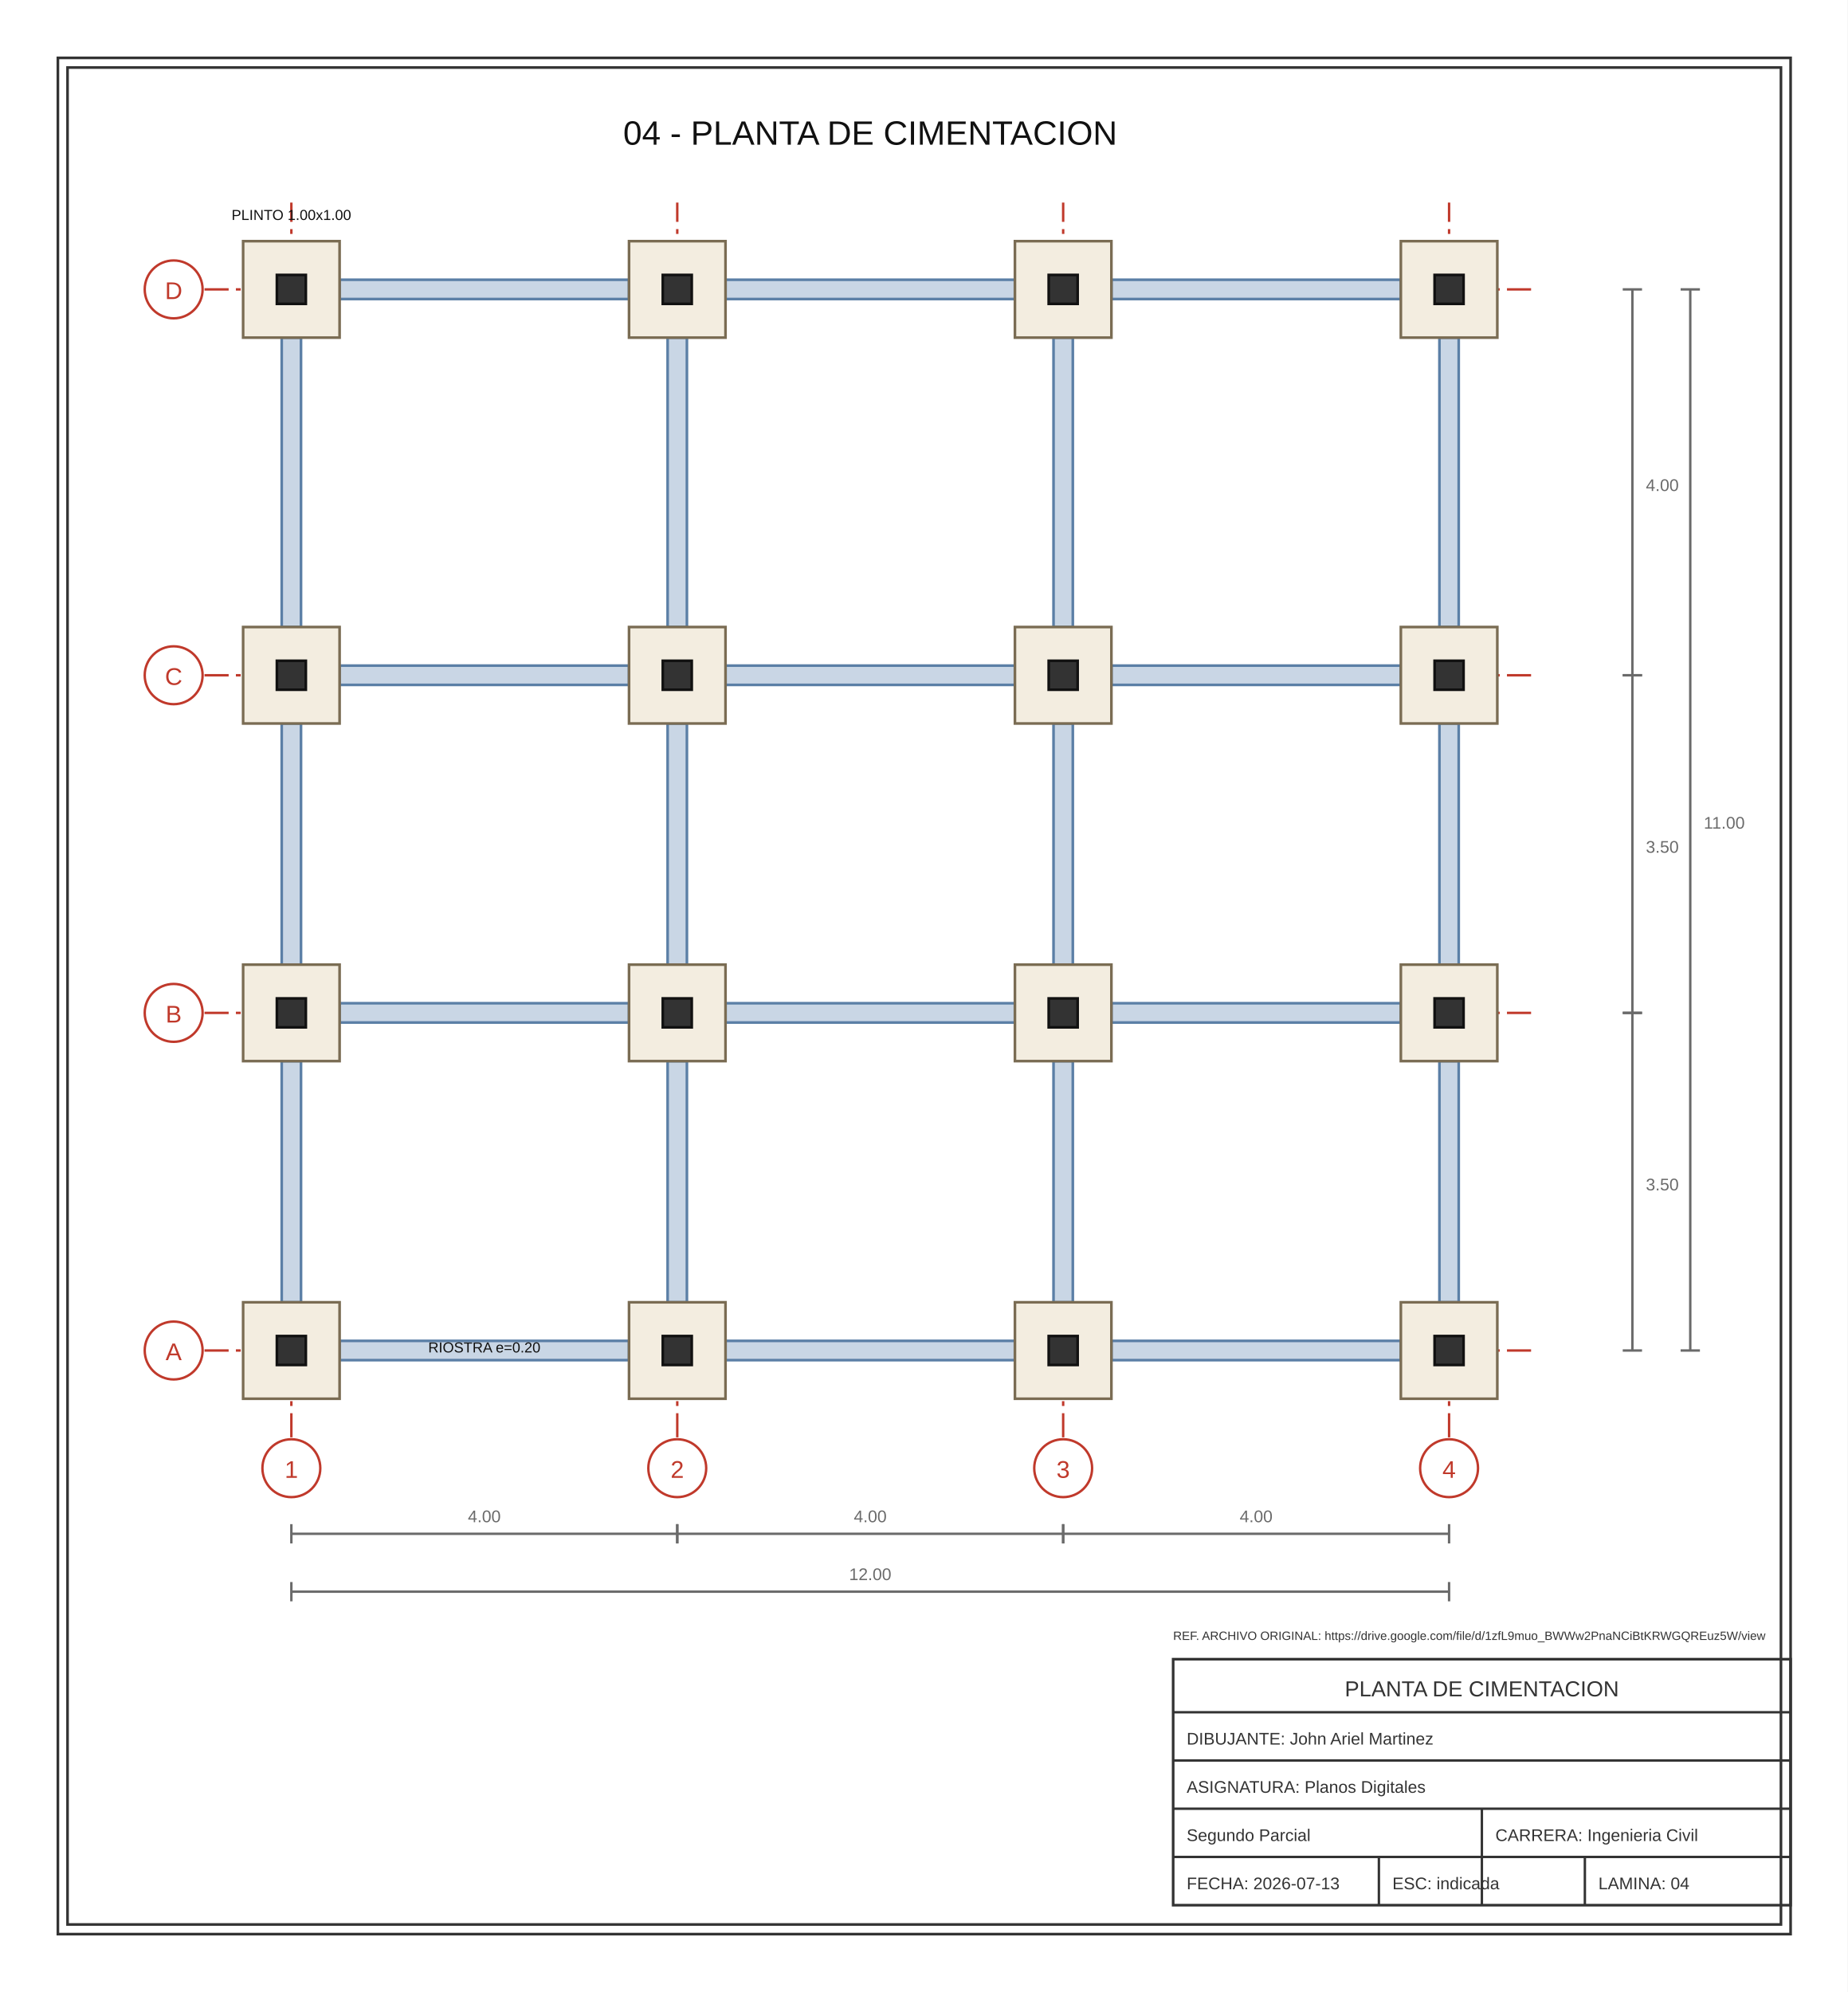
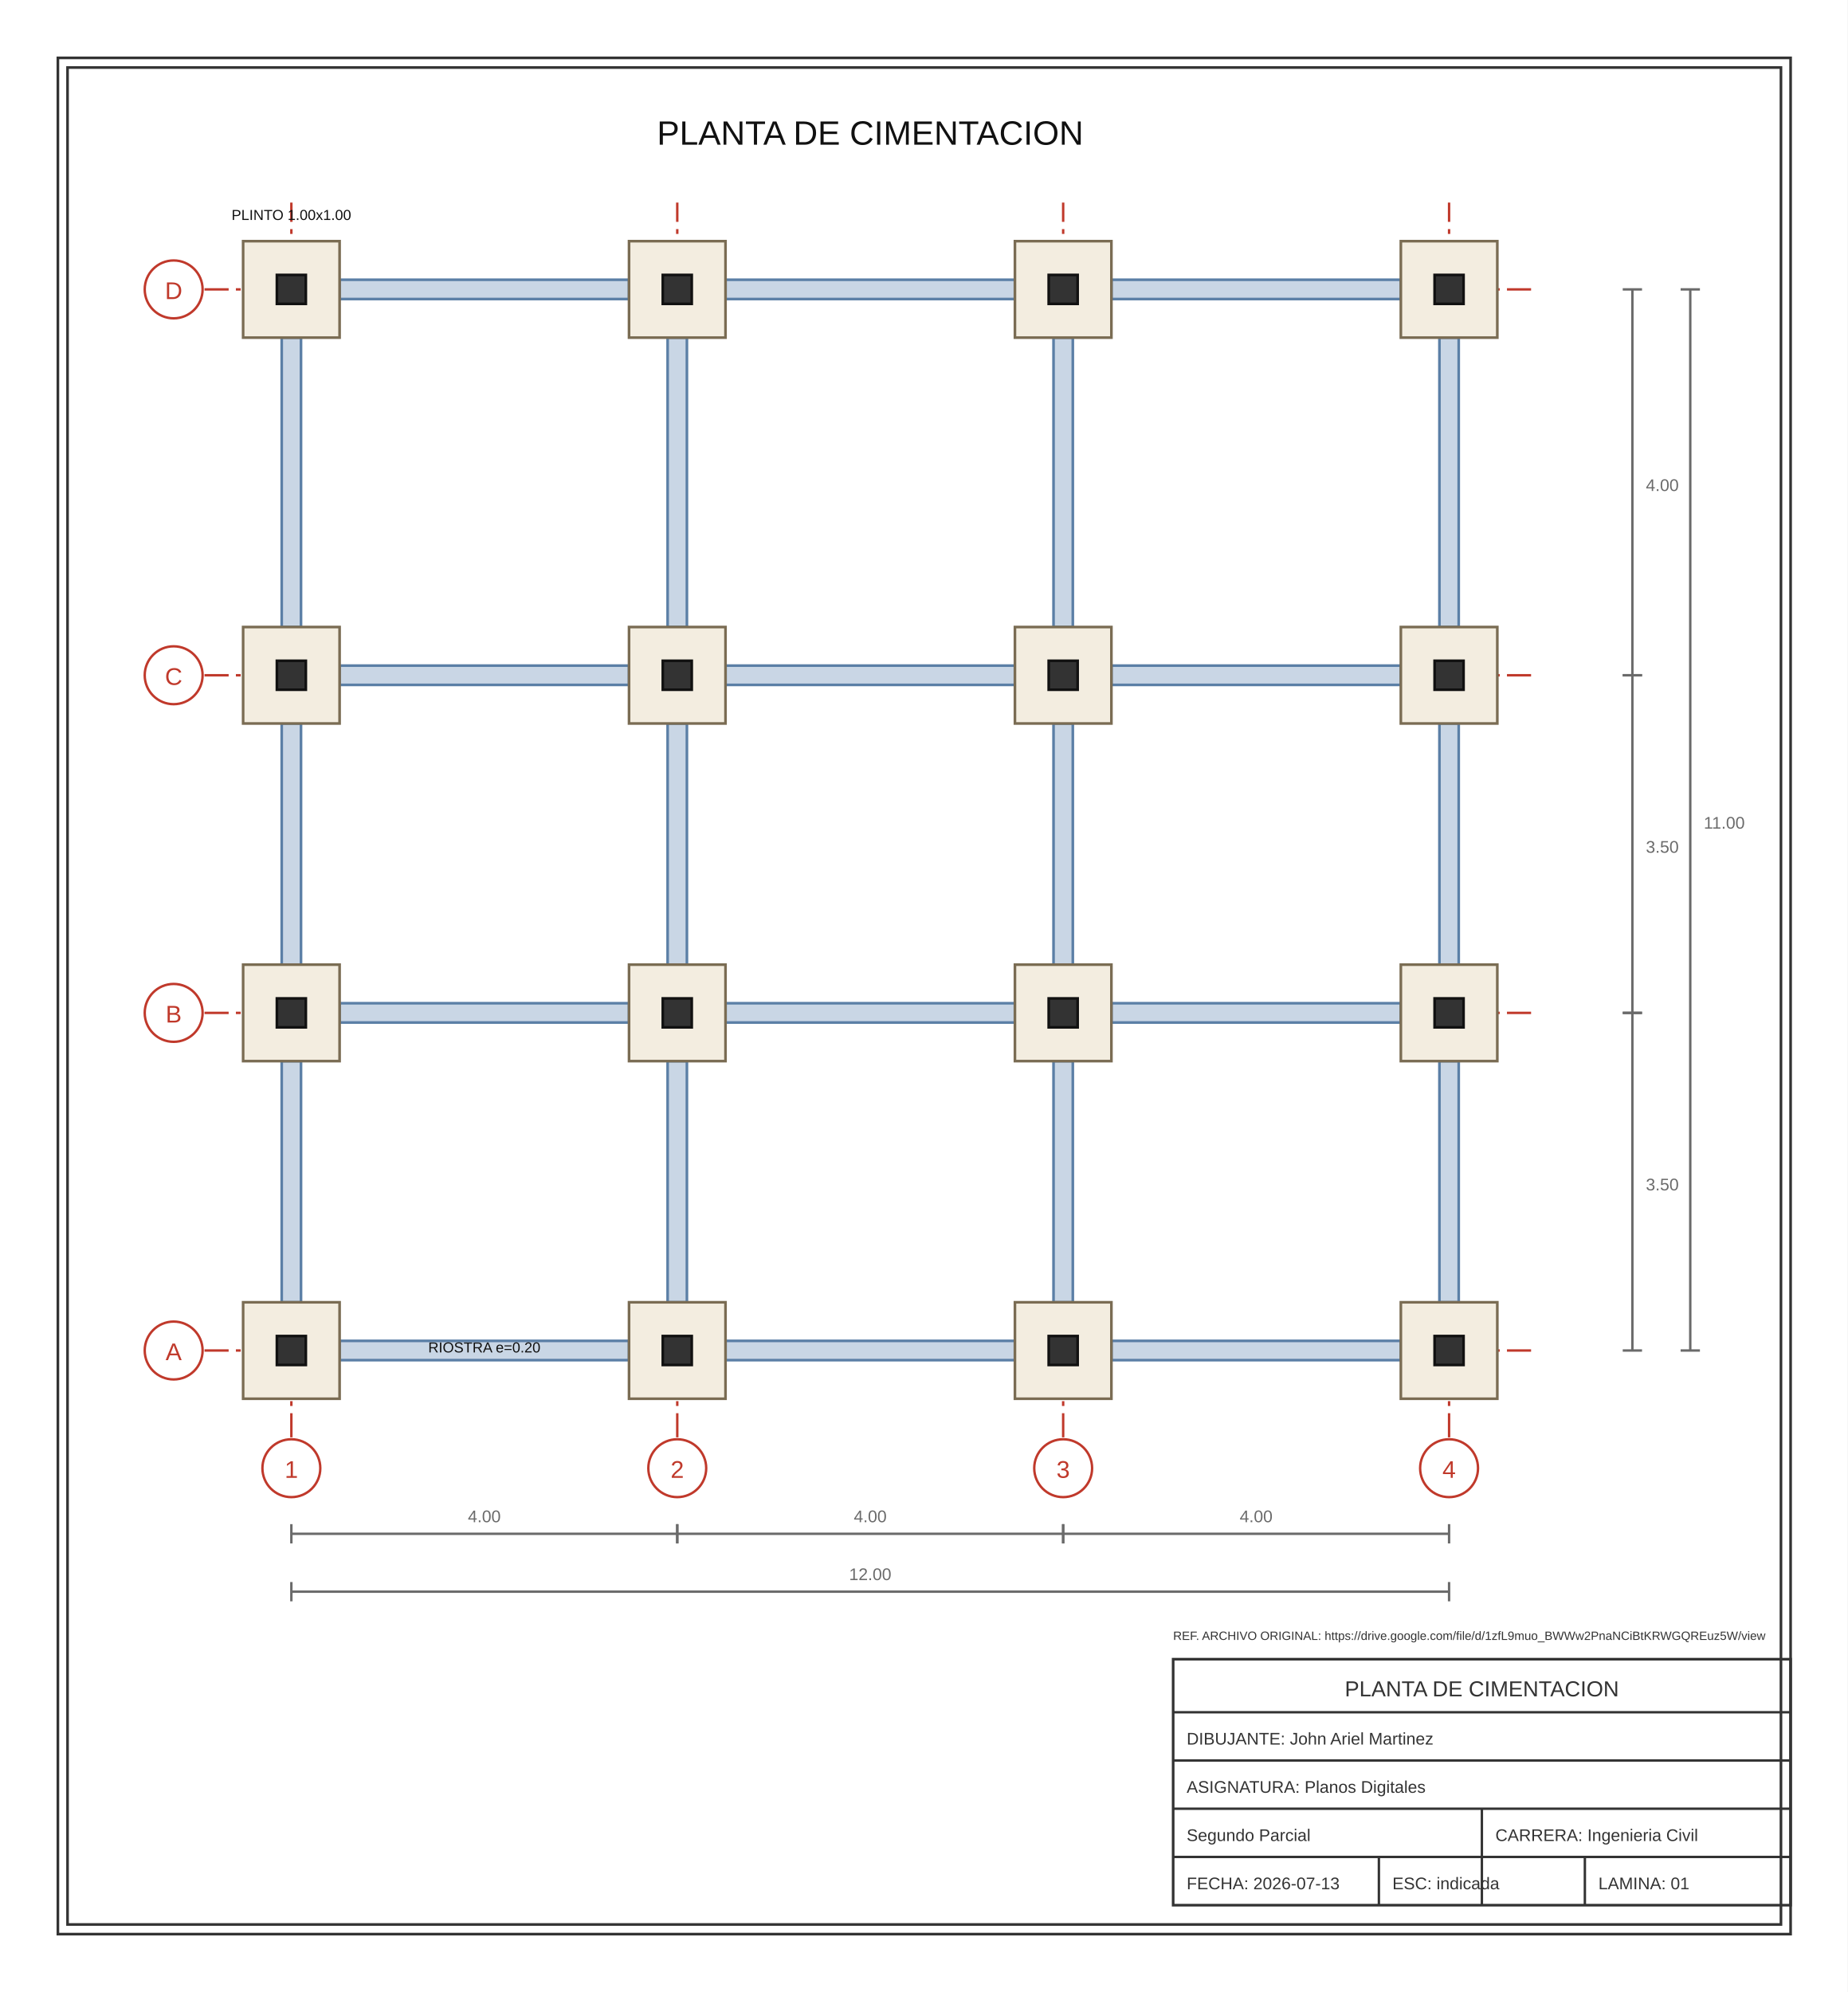
<svg xmlns="http://www.w3.org/2000/svg" width="766" height="826" viewBox="0 0 766 826" font-family="Arial, sans-serif">
  <rect width="766" height="826" fill="#ffffff" />
  <line x1="120.8" y1="596.0" x2="120.8" y2="84.0" stroke="#c0392b" stroke-width="1.0" stroke-dasharray="10 3 2 3" />
  <circle cx="120.8" cy="608.8" r="12.0" fill="#ffffff" stroke="#c0392b" stroke-width="1" />
  <text x="120.8" y="612.8" font-size="10" text-anchor="middle" fill="#c0392b">1</text>
  <line x1="280.8" y1="596.0" x2="280.8" y2="84.0" stroke="#c0392b" stroke-width="1.0" stroke-dasharray="10 3 2 3" />
  <circle cx="280.8" cy="608.8" r="12.0" fill="#ffffff" stroke="#c0392b" stroke-width="1" />
  <text x="280.8" y="612.8" font-size="10" text-anchor="middle" fill="#c0392b">2</text>
  <line x1="440.8" y1="596.0" x2="440.8" y2="84.0" stroke="#c0392b" stroke-width="1.0" stroke-dasharray="10 3 2 3" />
  <circle cx="440.8" cy="608.8" r="12.0" fill="#ffffff" stroke="#c0392b" stroke-width="1" />
  <text x="440.8" y="612.8" font-size="10" text-anchor="middle" fill="#c0392b">3</text>
  <line x1="600.8" y1="596.0" x2="600.8" y2="84.0" stroke="#c0392b" stroke-width="1.0" stroke-dasharray="10 3 2 3" />
  <circle cx="600.8" cy="608.8" r="12.0" fill="#ffffff" stroke="#c0392b" stroke-width="1" />
  <text x="600.8" y="612.8" font-size="10" text-anchor="middle" fill="#c0392b">4</text>
  <line x1="84.8" y1="560.0" x2="636.8" y2="560.0" stroke="#c0392b" stroke-width="1.0" stroke-dasharray="10 3 2 3" />
  <circle cx="72.0" cy="560.0" r="12.0" fill="#ffffff" stroke="#c0392b" stroke-width="1" />
  <text x="72.0" y="564.0" font-size="10" text-anchor="middle" fill="#c0392b">A</text>
  <line x1="84.8" y1="420.0" x2="636.8" y2="420.0" stroke="#c0392b" stroke-width="1.0" stroke-dasharray="10 3 2 3" />
  <circle cx="72.0" cy="420.0" r="12.0" fill="#ffffff" stroke="#c0392b" stroke-width="1" />
  <text x="72.0" y="424.0" font-size="10" text-anchor="middle" fill="#c0392b">B</text>
  <line x1="84.8" y1="280.0" x2="636.8" y2="280.0" stroke="#c0392b" stroke-width="1.0" stroke-dasharray="10 3 2 3" />
  <circle cx="72.0" cy="280.0" r="12.0" fill="#ffffff" stroke="#c0392b" stroke-width="1" />
  <text x="72.0" y="284.0" font-size="10" text-anchor="middle" fill="#c0392b">C</text>
  <line x1="84.8" y1="120.0" x2="636.8" y2="120.0" stroke="#c0392b" stroke-width="1.0" stroke-dasharray="10 3 2 3" />
  <circle cx="72.0" cy="120.0" r="12.0" fill="#ffffff" stroke="#c0392b" stroke-width="1" />
  <text x="72.0" y="124.0" font-size="10" text-anchor="middle" fill="#c0392b">D</text>
  <polygon points="140.8,556.0 260.8,556.0 260.8,564.0 140.8,564.0" fill="#c9d6e5" stroke="#5b7fa6" stroke-width="1.1" />
  <polygon points="300.8,556.0 420.8,556.0 420.8,564.0 300.8,564.0" fill="#c9d6e5" stroke="#5b7fa6" stroke-width="1.1" />
  <polygon points="460.8,556.0 580.8,556.0 580.8,564.0 460.8,564.0" fill="#c9d6e5" stroke="#5b7fa6" stroke-width="1.1" />
  <polygon points="140.8,416.0 260.8,416.0 260.8,424.0 140.8,424.0" fill="#c9d6e5" stroke="#5b7fa6" stroke-width="1.1" />
  <polygon points="300.8,416.0 420.8,416.0 420.8,424.0 300.8,424.0" fill="#c9d6e5" stroke="#5b7fa6" stroke-width="1.1" />
  <polygon points="460.8,416.0 580.8,416.0 580.8,424.0 460.8,424.0" fill="#c9d6e5" stroke="#5b7fa6" stroke-width="1.1" />
  <polygon points="140.8,276.0 260.8,276.0 260.8,284.0 140.8,284.0" fill="#c9d6e5" stroke="#5b7fa6" stroke-width="1.1" />
  <polygon points="300.8,276.0 420.8,276.0 420.8,284.0 300.8,284.0" fill="#c9d6e5" stroke="#5b7fa6" stroke-width="1.1" />
  <polygon points="460.8,276.0 580.8,276.0 580.8,284.0 460.8,284.0" fill="#c9d6e5" stroke="#5b7fa6" stroke-width="1.1" />
  <polygon points="140.8,116.0 260.8,116.0 260.8,124.0 140.8,124.0" fill="#c9d6e5" stroke="#5b7fa6" stroke-width="1.1" />
  <polygon points="300.8,116.0 420.8,116.0 420.8,124.0 300.8,124.0" fill="#c9d6e5" stroke="#5b7fa6" stroke-width="1.1" />
  <polygon points="460.8,116.0 580.8,116.0 580.8,124.0 460.8,124.0" fill="#c9d6e5" stroke="#5b7fa6" stroke-width="1.1" />
  <polygon points="116.8,540.0 116.8,440.0 124.8,440.0 124.8,540.0" fill="#c9d6e5" stroke="#5b7fa6" stroke-width="1.1" />
  <polygon points="116.8,400.0 116.8,300.0 124.8,300.0 124.8,400.0" fill="#c9d6e5" stroke="#5b7fa6" stroke-width="1.1" />
  <polygon points="116.8,260.0 116.8,140.0 124.8,140.0 124.8,260.0" fill="#c9d6e5" stroke="#5b7fa6" stroke-width="1.1" />
  <polygon points="276.8,540.0 276.8,440.0 284.8,440.0 284.8,540.0" fill="#c9d6e5" stroke="#5b7fa6" stroke-width="1.1" />
  <polygon points="276.8,400.0 276.8,300.0 284.8,300.0 284.8,400.0" fill="#c9d6e5" stroke="#5b7fa6" stroke-width="1.1" />
  <polygon points="276.8,260.0 276.8,140.0 284.8,140.0 284.8,260.0" fill="#c9d6e5" stroke="#5b7fa6" stroke-width="1.1" />
  <polygon points="436.8,540.0 436.8,440.0 444.8,440.0 444.8,540.0" fill="#c9d6e5" stroke="#5b7fa6" stroke-width="1.1" />
  <polygon points="436.8,400.0 436.8,300.0 444.8,300.0 444.8,400.0" fill="#c9d6e5" stroke="#5b7fa6" stroke-width="1.1" />
  <polygon points="436.8,260.0 436.8,140.0 444.8,140.0 444.8,260.0" fill="#c9d6e5" stroke="#5b7fa6" stroke-width="1.1" />
  <polygon points="596.8,540.0 596.8,440.0 604.8,440.0 604.8,540.0" fill="#c9d6e5" stroke="#5b7fa6" stroke-width="1.1" />
  <polygon points="596.8,400.0 596.8,300.0 604.8,300.0 604.8,400.0" fill="#c9d6e5" stroke="#5b7fa6" stroke-width="1.1" />
  <polygon points="596.8,260.0 596.8,140.0 604.8,140.0 604.8,260.0" fill="#c9d6e5" stroke="#5b7fa6" stroke-width="1.1" />
  <polygon points="100.8,580.0 140.8,580.0 140.8,540.0 100.8,540.0" fill="#f3ede0" stroke="#7a6c53" stroke-width="1.1" />
  <polygon points="100.8,440.0 140.8,440.0 140.8,400.0 100.8,400.0" fill="#f3ede0" stroke="#7a6c53" stroke-width="1.1" />
  <polygon points="100.8,300.0 140.8,300.0 140.8,260.0 100.8,260.0" fill="#f3ede0" stroke="#7a6c53" stroke-width="1.1" />
  <polygon points="100.8,140.0 140.8,140.0 140.8,100.0 100.8,100.0" fill="#f3ede0" stroke="#7a6c53" stroke-width="1.1" />
  <polygon points="260.8,580.0 300.8,580.0 300.8,540.0 260.8,540.0" fill="#f3ede0" stroke="#7a6c53" stroke-width="1.1" />
  <polygon points="260.8,440.0 300.8,440.0 300.8,400.0 260.8,400.0" fill="#f3ede0" stroke="#7a6c53" stroke-width="1.1" />
  <polygon points="260.8,300.0 300.8,300.0 300.8,260.0 260.8,260.0" fill="#f3ede0" stroke="#7a6c53" stroke-width="1.1" />
  <polygon points="260.8,140.0 300.8,140.0 300.8,100.0 260.8,100.0" fill="#f3ede0" stroke="#7a6c53" stroke-width="1.1" />
  <polygon points="420.8,580.0 460.8,580.0 460.8,540.0 420.8,540.0" fill="#f3ede0" stroke="#7a6c53" stroke-width="1.1" />
  <polygon points="420.8,440.0 460.8,440.0 460.8,400.0 420.8,400.0" fill="#f3ede0" stroke="#7a6c53" stroke-width="1.1" />
  <polygon points="420.8,300.0 460.8,300.0 460.8,260.0 420.8,260.0" fill="#f3ede0" stroke="#7a6c53" stroke-width="1.1" />
  <polygon points="420.8,140.0 460.8,140.0 460.8,100.0 420.8,100.0" fill="#f3ede0" stroke="#7a6c53" stroke-width="1.1" />
  <polygon points="580.8,580.0 620.8,580.0 620.8,540.0 580.8,540.0" fill="#f3ede0" stroke="#7a6c53" stroke-width="1.1" />
  <polygon points="580.8,440.0 620.8,440.0 620.8,400.0 580.8,400.0" fill="#f3ede0" stroke="#7a6c53" stroke-width="1.1" />
  <polygon points="580.8,300.0 620.8,300.0 620.8,260.0 580.8,260.0" fill="#f3ede0" stroke="#7a6c53" stroke-width="1.1" />
  <polygon points="580.8,140.0 620.8,140.0 620.8,100.0 580.8,100.0" fill="#f3ede0" stroke="#7a6c53" stroke-width="1.1" />
  <polygon points="114.8,566.0 126.8,566.0 126.8,554.0 114.8,554.0" fill="#333333" stroke="#111111" stroke-width="1.1" />
  <polygon points="114.8,426.0 126.8,426.0 126.8,414.0 114.8,414.0" fill="#333333" stroke="#111111" stroke-width="1.1" />
  <polygon points="114.8,286.0 126.8,286.0 126.8,274.0 114.8,274.0" fill="#333333" stroke="#111111" stroke-width="1.1" />
  <polygon points="114.8,126.0 126.8,126.0 126.8,114.0 114.8,114.0" fill="#333333" stroke="#111111" stroke-width="1.1" />
  <polygon points="274.8,566.0 286.8,566.0 286.8,554.0 274.8,554.0" fill="#333333" stroke="#111111" stroke-width="1.1" />
  <polygon points="274.8,426.0 286.8,426.0 286.8,414.0 274.8,414.0" fill="#333333" stroke="#111111" stroke-width="1.1" />
  <polygon points="274.8,286.0 286.8,286.0 286.8,274.0 274.8,274.0" fill="#333333" stroke="#111111" stroke-width="1.1" />
  <polygon points="274.8,126.0 286.8,126.0 286.8,114.0 274.8,114.0" fill="#333333" stroke="#111111" stroke-width="1.1" />
  <polygon points="434.8,566.0 446.8,566.0 446.8,554.0 434.8,554.0" fill="#333333" stroke="#111111" stroke-width="1.1" />
  <polygon points="434.8,426.0 446.8,426.0 446.8,414.0 434.8,414.0" fill="#333333" stroke="#111111" stroke-width="1.1" />
  <polygon points="434.8,286.0 446.8,286.0 446.8,274.0 434.8,274.0" fill="#333333" stroke="#111111" stroke-width="1.1" />
  <polygon points="434.8,126.0 446.8,126.0 446.8,114.0 434.8,114.0" fill="#333333" stroke="#111111" stroke-width="1.1" />
  <polygon points="594.8,566.0 606.8,566.0 606.8,554.0 594.8,554.0" fill="#333333" stroke="#111111" stroke-width="1.1" />
  <polygon points="594.8,426.0 606.8,426.0 606.8,414.0 594.8,414.0" fill="#333333" stroke="#111111" stroke-width="1.1" />
  <polygon points="594.8,286.0 606.8,286.0 606.8,274.0 594.8,274.0" fill="#333333" stroke="#111111" stroke-width="1.1" />
  <polygon points="594.8,126.0 606.8,126.0 606.8,114.0 594.8,114.0" fill="#333333" stroke="#111111" stroke-width="1.1" />
  <text x="120.8" y="91.2" font-size="6" text-anchor="middle" fill="#111111">PLINTO 1.00x1.00</text>
  <text x="200.8" y="560.8" font-size="6" text-anchor="middle" fill="#111111">RIOSTRA e=0.20</text>
  <line x1="120.8" y1="636.0" x2="280.8" y2="636.0" stroke="#6a6a6a" stroke-width="1.0" />
  <line x1="120.8" y1="640.0" x2="120.8" y2="632.0" stroke="#6a6a6a" stroke-width="1.0" />
  <line x1="280.8" y1="640.0" x2="280.8" y2="632.0" stroke="#6a6a6a" stroke-width="1.0" />
  <text x="200.8" y="631.2" font-size="7" text-anchor="middle" fill="#6a6a6a">4.00</text>
  <line x1="280.8" y1="636.0" x2="440.8" y2="636.0" stroke="#6a6a6a" stroke-width="1.0" />
  <line x1="280.8" y1="640.0" x2="280.8" y2="632.0" stroke="#6a6a6a" stroke-width="1.0" />
  <line x1="440.8" y1="640.0" x2="440.8" y2="632.0" stroke="#6a6a6a" stroke-width="1.0" />
  <text x="360.8" y="631.2" font-size="7" text-anchor="middle" fill="#6a6a6a">4.00</text>
  <line x1="440.8" y1="636.0" x2="600.8" y2="636.0" stroke="#6a6a6a" stroke-width="1.0" />
  <line x1="440.8" y1="640.0" x2="440.8" y2="632.0" stroke="#6a6a6a" stroke-width="1.0" />
  <line x1="600.8" y1="640.0" x2="600.8" y2="632.0" stroke="#6a6a6a" stroke-width="1.0" />
  <text x="520.8" y="631.2" font-size="7" text-anchor="middle" fill="#6a6a6a">4.00</text>
  <line x1="120.8" y1="660.0" x2="600.8" y2="660.0" stroke="#6a6a6a" stroke-width="1.0" />
  <line x1="120.8" y1="664.0" x2="120.8" y2="656.0" stroke="#6a6a6a" stroke-width="1.0" />
  <line x1="600.8" y1="664.0" x2="600.8" y2="656.0" stroke="#6a6a6a" stroke-width="1.0" />
  <text x="360.8" y="655.2" font-size="7" text-anchor="middle" fill="#6a6a6a">12.00</text>
  <line x1="676.8" y1="560.0" x2="676.8" y2="420.0" stroke="#6a6a6a" stroke-width="1.0" />
  <line x1="672.8" y1="560.0" x2="680.8" y2="560.0" stroke="#6a6a6a" stroke-width="1.0" />
  <line x1="672.8" y1="420.0" x2="680.8" y2="420.0" stroke="#6a6a6a" stroke-width="1.0" />
  <text x="682.4" y="493.6" font-size="7" text-anchor="start" fill="#6a6a6a">3.50</text>
  <line x1="676.8" y1="420.0" x2="676.8" y2="280.0" stroke="#6a6a6a" stroke-width="1.0" />
  <line x1="672.8" y1="420.0" x2="680.8" y2="420.0" stroke="#6a6a6a" stroke-width="1.0" />
  <line x1="672.8" y1="280.0" x2="680.8" y2="280.0" stroke="#6a6a6a" stroke-width="1.0" />
  <text x="682.4" y="353.6" font-size="7" text-anchor="start" fill="#6a6a6a">3.50</text>
  <line x1="676.8" y1="280.0" x2="676.8" y2="120.0" stroke="#6a6a6a" stroke-width="1.0" />
  <line x1="672.8" y1="280.0" x2="680.8" y2="280.0" stroke="#6a6a6a" stroke-width="1.0" />
  <line x1="672.8" y1="120.0" x2="680.8" y2="120.0" stroke="#6a6a6a" stroke-width="1.0" />
  <text x="682.4" y="203.6" font-size="7" text-anchor="start" fill="#6a6a6a">4.00</text>
  <line x1="700.8" y1="560.0" x2="700.8" y2="120.0" stroke="#6a6a6a" stroke-width="1.0" />
  <line x1="696.8" y1="560.0" x2="704.8" y2="560.0" stroke="#6a6a6a" stroke-width="1.0" />
  <line x1="696.8" y1="120.0" x2="704.8" y2="120.0" stroke="#6a6a6a" stroke-width="1.0" />
  <text x="706.4" y="343.6" font-size="7" text-anchor="start" fill="#6a6a6a">11.00</text>
-   <text x="360.8" y="60.0" font-size="14" text-anchor="middle" fill="#111111">04 - PLANTA DE CIMENTACION</text>
+   <text x="360.8" y="60.0" font-size="14" text-anchor="middle" fill="#111111">PLANTA DE CIMENTACION</text>
  <polygon points="486.4,790.0 742.4,790.0 742.4,688.0 486.4,688.0" fill="none" stroke="#333333" stroke-width="1.1" />
  <line x1="486.4" y1="710.0" x2="742.4" y2="710.0" stroke="#333333" stroke-width="1.0" />
  <line x1="486.4" y1="730.0" x2="742.4" y2="730.0" stroke="#333333" stroke-width="1.0" />
  <line x1="486.4" y1="750.0" x2="742.4" y2="750.0" stroke="#333333" stroke-width="1.0" />
  <line x1="486.4" y1="770.0" x2="742.4" y2="770.0" stroke="#333333" stroke-width="1.0" />
  <line x1="614.4" y1="750.0" x2="614.4" y2="790.0" stroke="#333333" stroke-width="1.0" />
  <line x1="571.7" y1="770.0" x2="571.7" y2="790.0" stroke="#333333" stroke-width="1.0" />
  <line x1="657.1" y1="770.0" x2="657.1" y2="790.0" stroke="#333333" stroke-width="1.0" />
  <text x="614.4" y="703.4" font-size="9" text-anchor="middle" fill="#333333">PLANTA DE CIMENTACION</text>
  <text x="492.0" y="723.4" font-size="7" text-anchor="start" fill="#333333">DIBUJANTE:  John Ariel Martinez</text>
  <text x="492.0" y="743.4" font-size="7" text-anchor="start" fill="#333333">ASIGNATURA:  Planos Digitales</text>
  <text x="492.0" y="763.4" font-size="7" text-anchor="start" fill="#333333">Segundo Parcial</text>
  <text x="620.0" y="763.4" font-size="7" text-anchor="start" fill="#333333">CARRERA:  Ingenieria Civil</text>
  <text x="492.0" y="783.4" font-size="7" text-anchor="start" fill="#333333">FECHA: 2026-07-13</text>
  <text x="577.3" y="783.4" font-size="7" text-anchor="start" fill="#333333">ESC: indicada</text>
-   <text x="662.7" y="783.4" font-size="7" text-anchor="start" fill="#333333">LAMINA: 04</text>
+   <text x="662.7" y="783.4" font-size="7" text-anchor="start" fill="#333333">LAMINA: 01</text>
  <text x="486.4" y="680.0" font-size="5" text-anchor="start" fill="#333333">REF. ARCHIVO ORIGINAL:  https://drive.google.com/file/d/1zfL9muo_BWWw2PnaNCiBtKRWGQREuz5W/view</text>
  <polygon points="24.0,802.0 742.4,802.0 742.4,24.0 24.0,24.0" fill="none" stroke="#333333" stroke-width="1.1" />
  <polygon points="28.0,798.0 738.4,798.0 738.4,28.0 28.0,28.0" fill="none" stroke="#333333" stroke-width="1.1" />
</svg>
